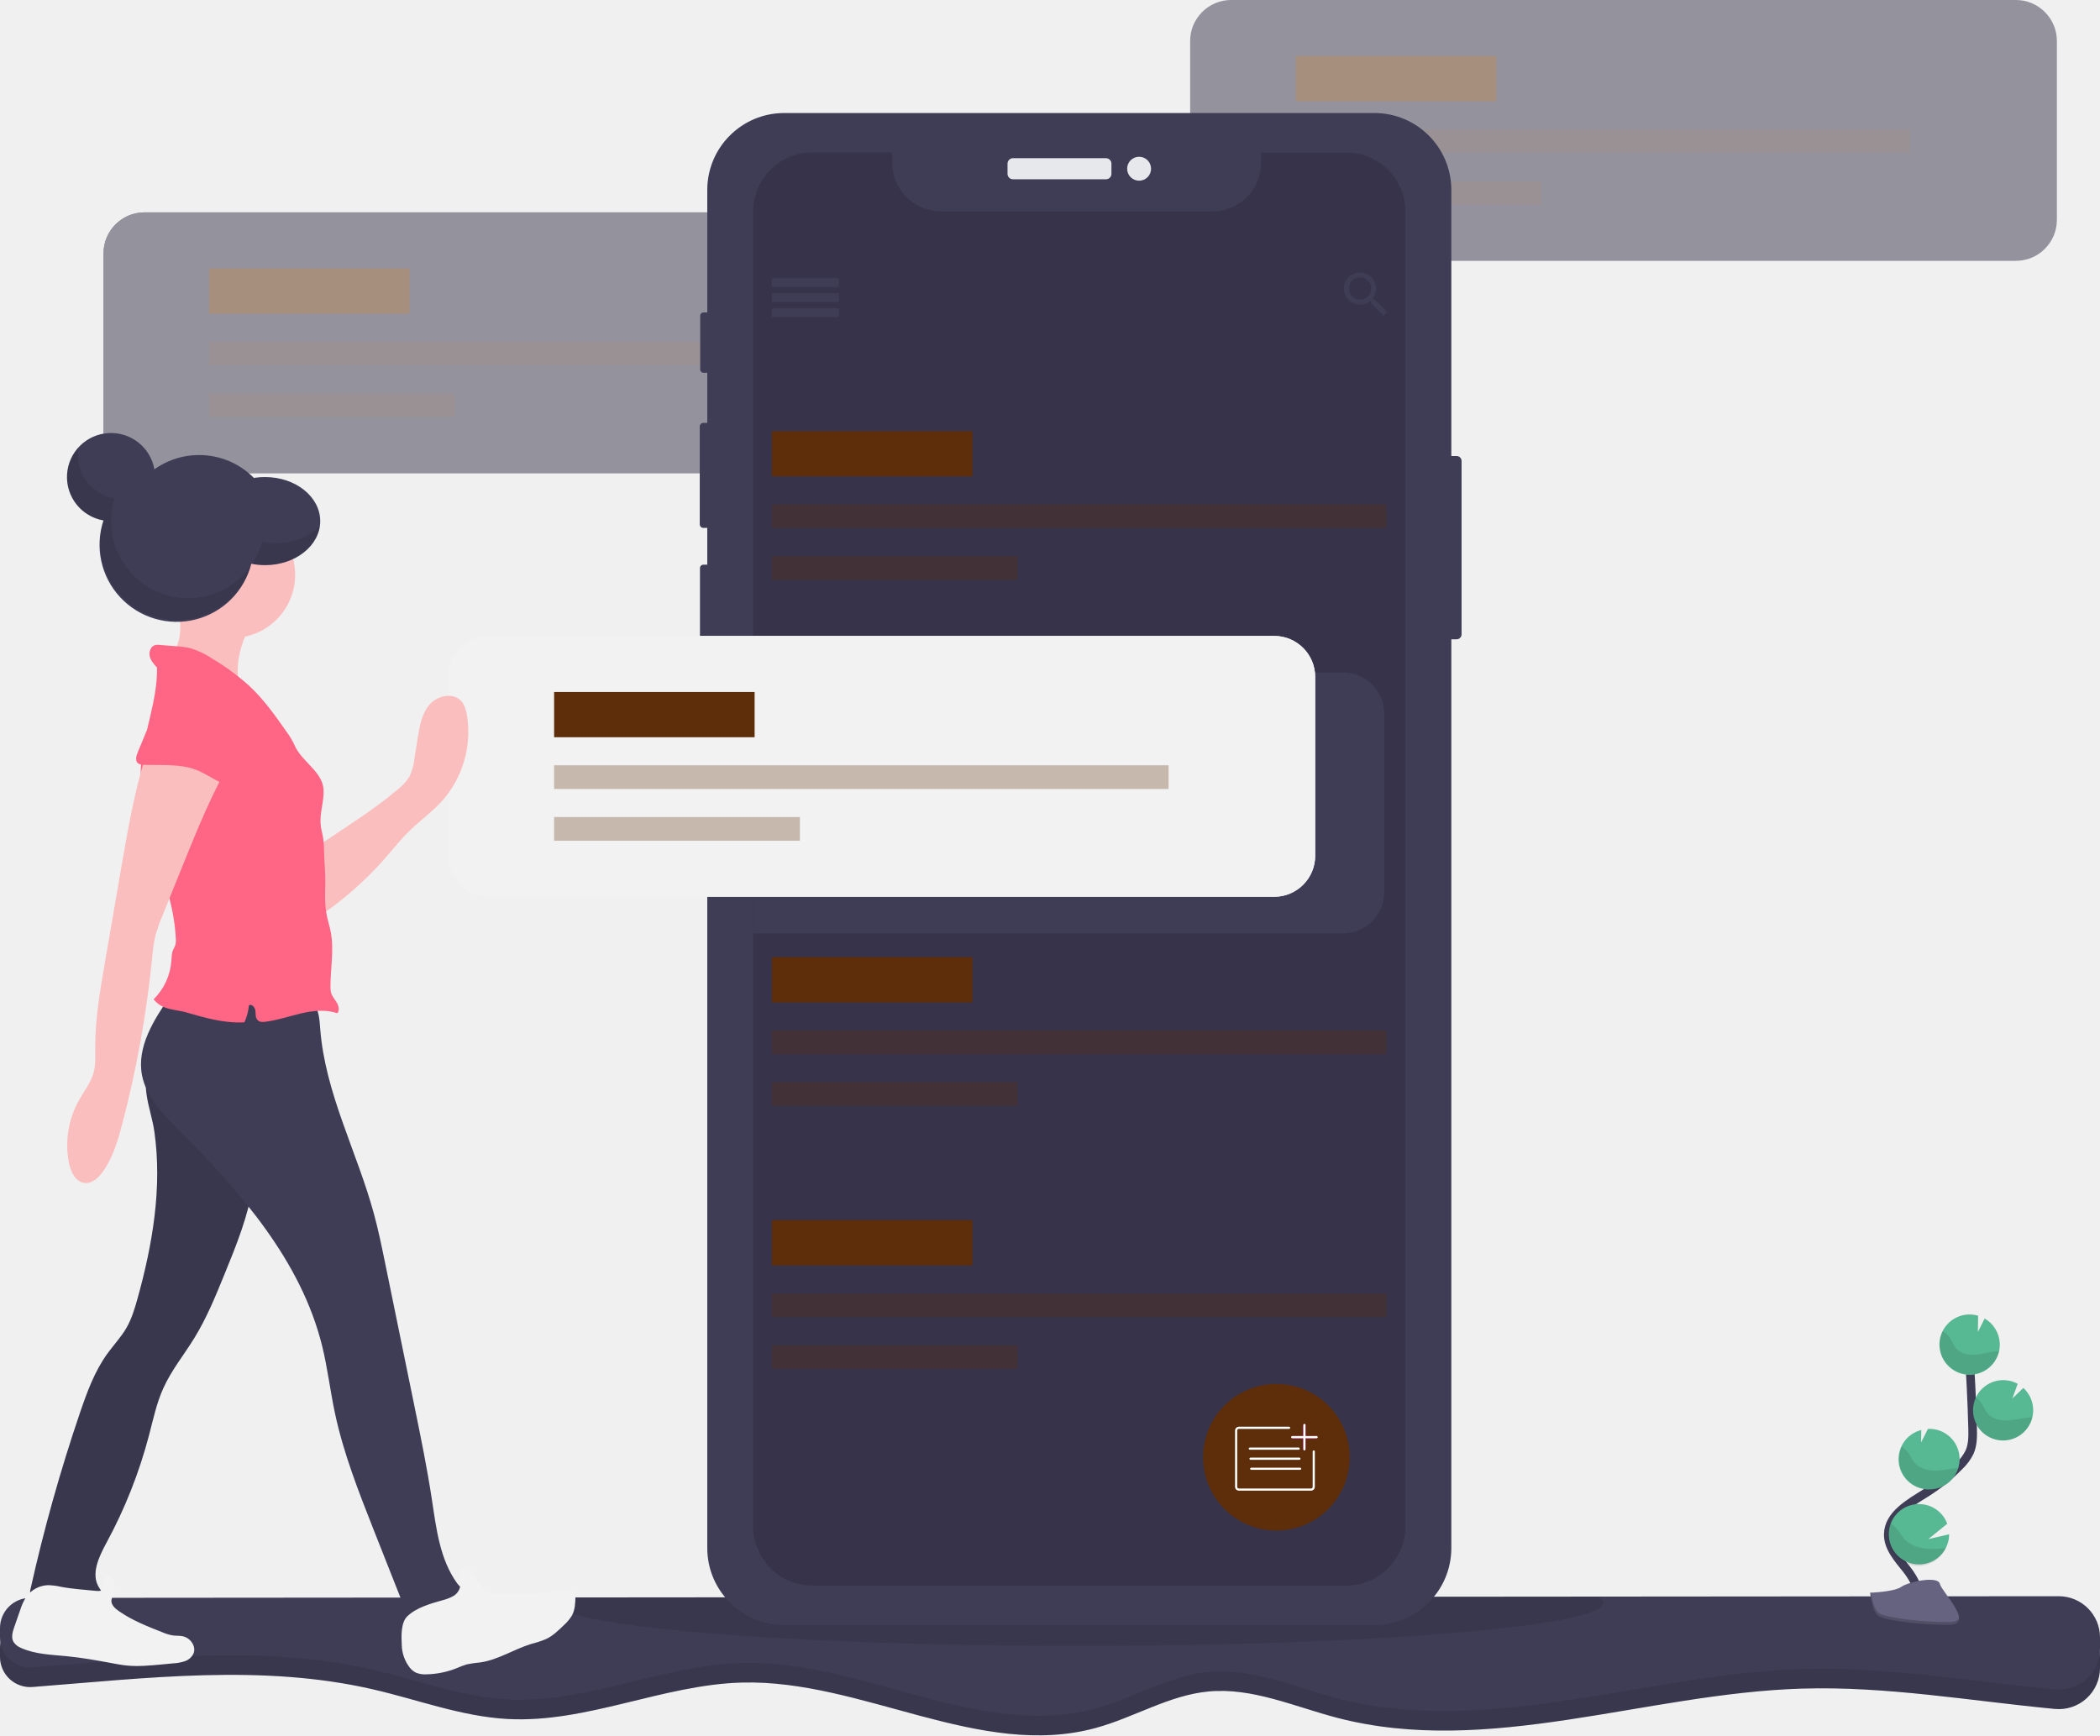
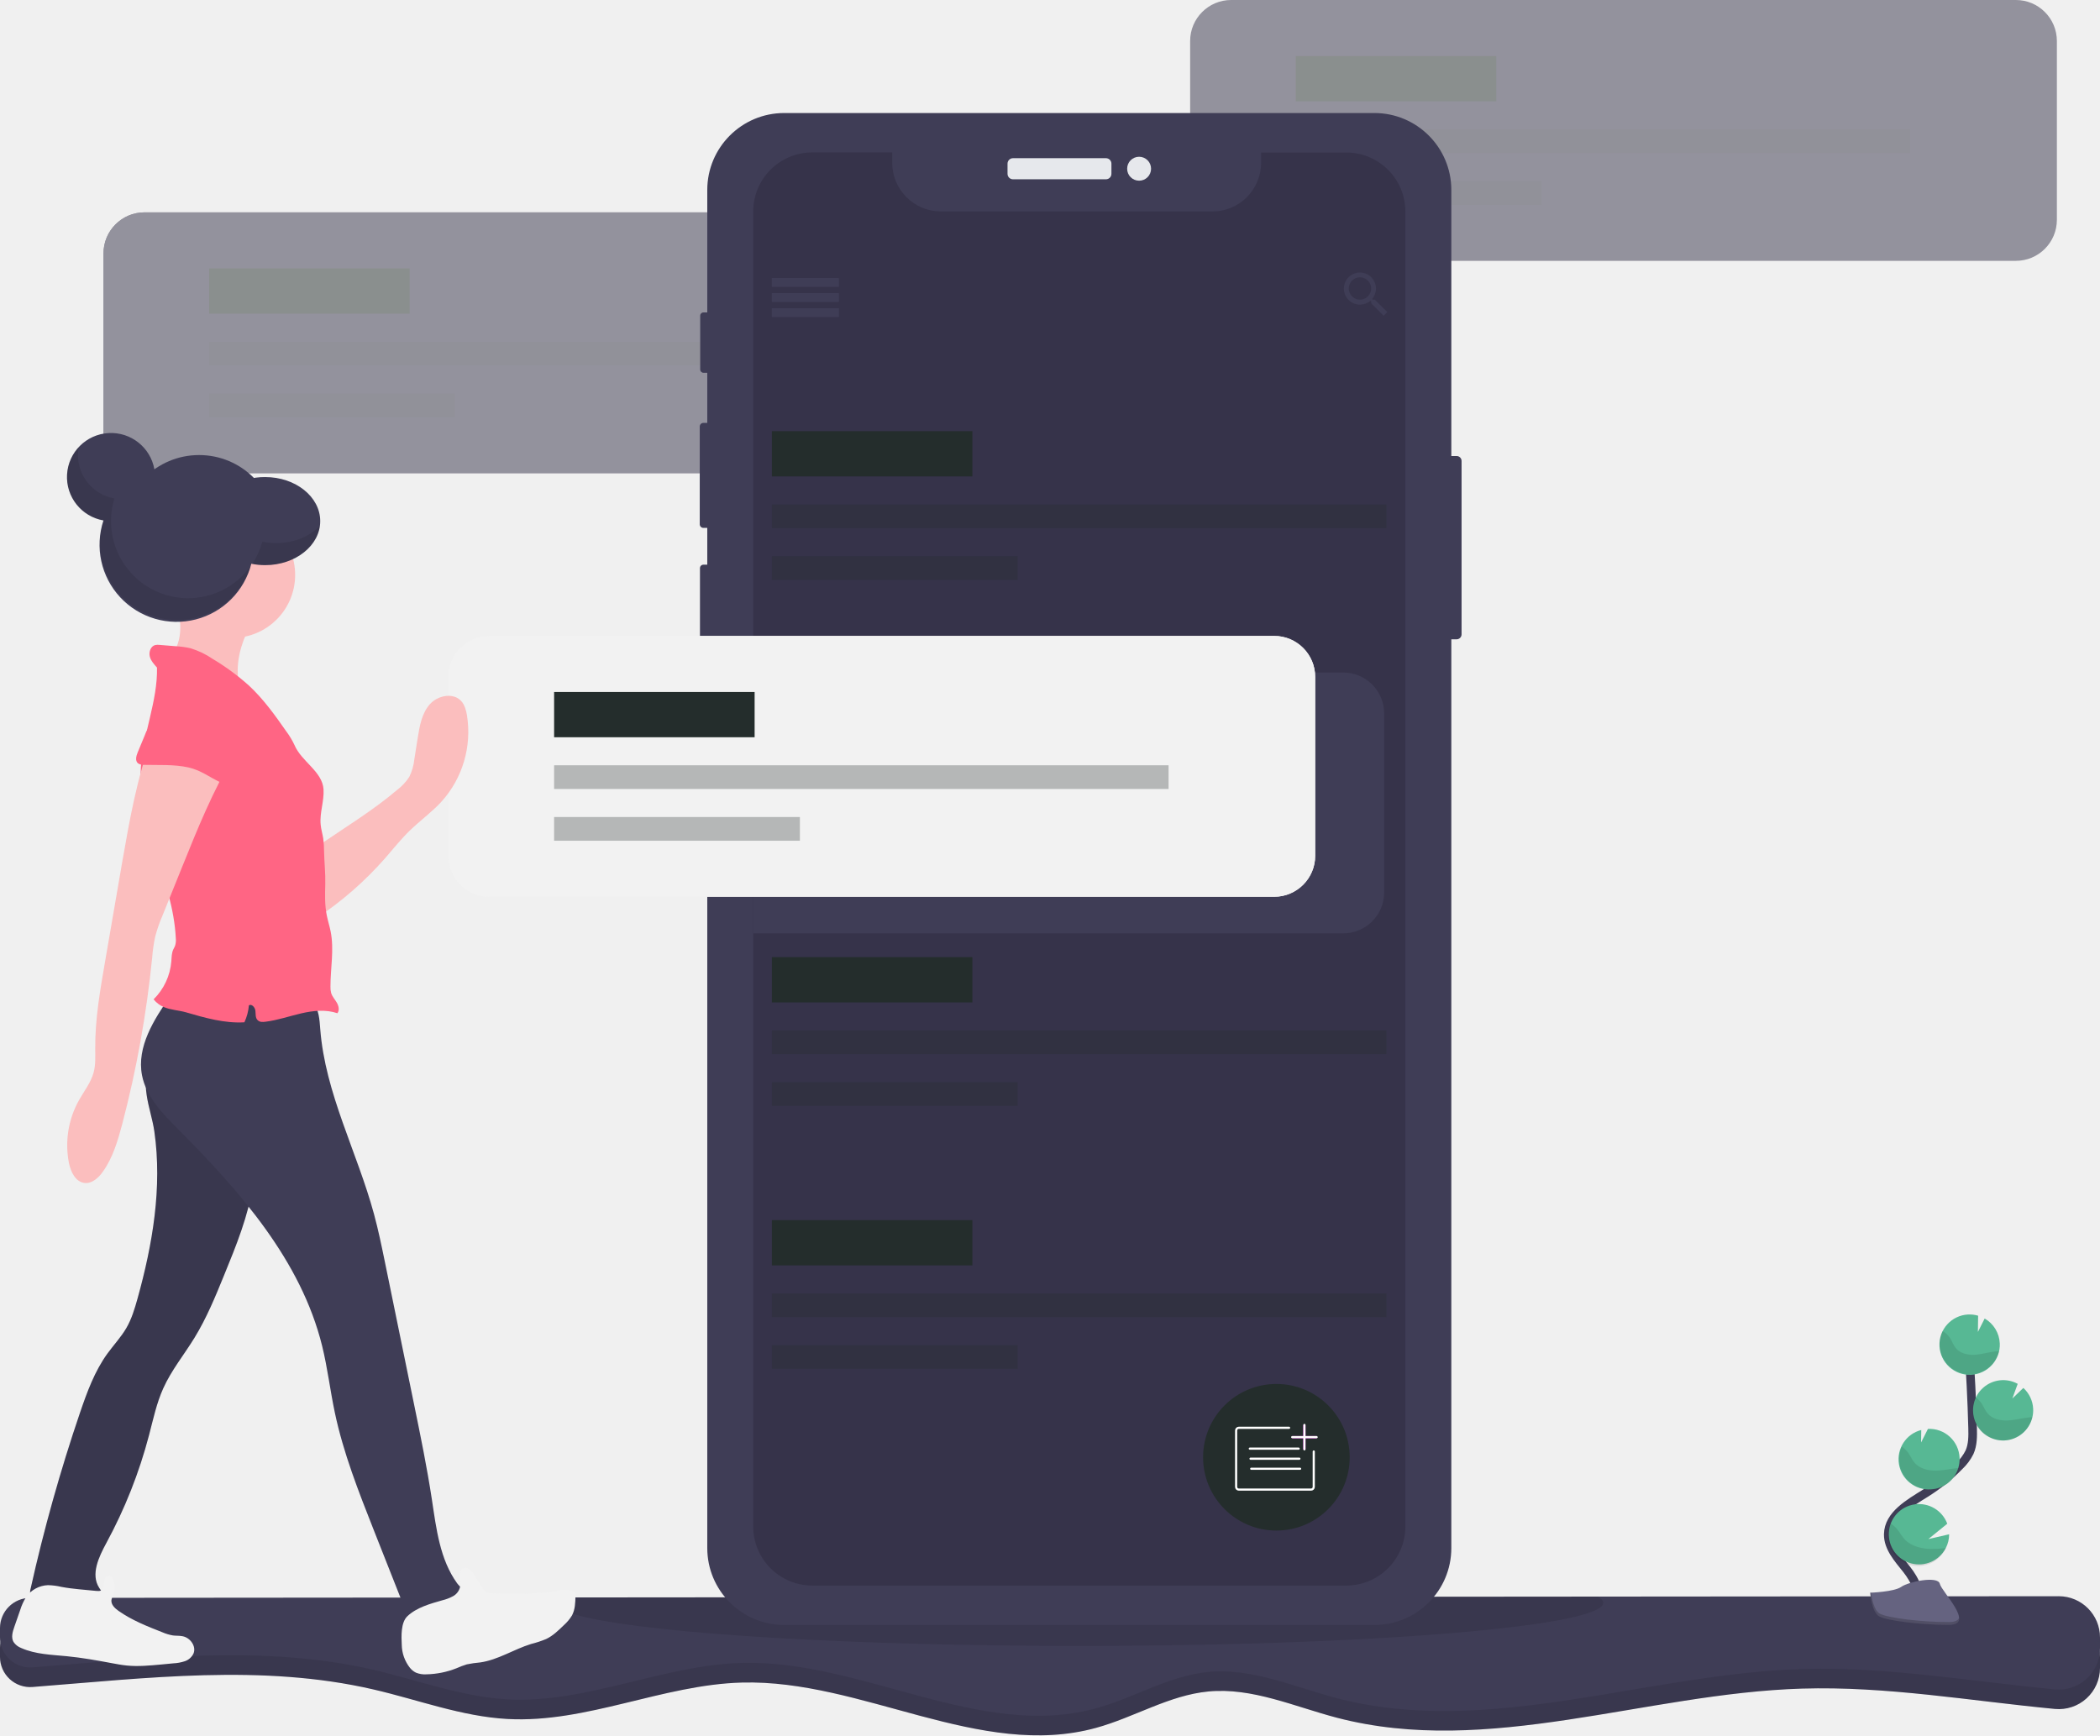
<svg xmlns="http://www.w3.org/2000/svg" data-name="Layer 1" width="974" height="805.02" viewBox="0 0 974 805.02">
  <path d="M974 768.75v5a19.11 19.11 0 01-20.91 19c-39.15-3.72-78.12-10.64-117.4-9.43-72.42 2.21-145.44 31.83-215.54 13.53-19.77-5.16-39.32-14.13-59.66-12.2-18.25 1.73-34.49 12.05-52.17 16.89C454.55 816.3 399.8 779 344.06 780.51c-36.74 1-71.92 18.89-108.62 16.9-21.27-1.14-41.53-8.92-62.28-13.71-51.66-11.94-104.86-5.27-158.09-1.13A14 14 0 010 768.64v-4.28a14 14 0 0114-14l940.92-.76A19.11 19.11 0 01974 768.75z" fill="#3f3d56" />
  <path d="M974 768.75v5a19.11 19.11 0 01-20.91 19c-39.15-3.72-78.12-10.64-117.4-9.43-72.42 2.21-145.44 31.83-215.54 13.53-19.77-5.16-39.32-14.13-59.66-12.2-18.25 1.73-34.49 12.05-52.17 16.89C454.55 816.3 399.8 779 344.06 780.51c-36.74 1-71.92 18.89-108.62 16.9-21.27-1.14-41.53-8.92-62.28-13.71-51.66-11.94-104.86-5.27-158.09-1.13A14 14 0 010 768.64v-4.28a14 14 0 0114-14l940.92-.76A19.11 19.11 0 01974 768.75z" opacity=".1" />
  <path d="M974 759.61v5a20.39 20.39 0 01-.11 2.08 19.11 19.11 0 01-20.8 17c-39.15-3.73-78.12-10.65-117.4-9.44-72.42 2.22-145.44 31.84-215.54 13.53-19.77-5.16-39.32-14.13-59.66-12.2-18.25 1.73-34.49 12.05-52.17 16.9-53.77 14.72-108.52-22.58-164.26-21.08-36.74 1-71.92 18.89-108.62 16.91-21.27-1.15-41.53-8.92-62.28-13.72-51.65-11.93-104.86-5.26-158.09-1.12a14 14 0 01-14.86-11.5 13.7 13.7 0 01-.21-2.46v-4.28a14 14 0 0114-14l235.83-.19 481.81-.4 223.28-.18A19.11 19.11 0 01974 759.61z" fill="#3f3d56" />
  <path d="M743.59 743.51c0 2.21-4.36 4.33-12.4 6.32-32.19 7.95-123.19 13.68-230.6 13.68-105.67 0-195.58-5.55-229-13.31-9-2.09-14-4.34-14-6.69 0-.82.6-1.63 1.78-2.43l481.81-.4c1.59.93 2.41 1.83 2.41 2.83z" opacity=".1" />
  <g opacity=".5">
    <rect x="552" width="402" height="121" rx="19.03" fill="#36334a" />
-     <path fill="#5e2e0a" d="M601 26h93v21h-93z" />
-     <path fill="#5e2e0a" opacity=".3" d="M601 60h285v11H601zm0 24h114v11H601z" />
+     <path fill="#242d2c" d="M601 26h93v21h-93z" />
+     <path fill="#242d2c" opacity=".3" d="M601 60h285v11H601zm0 24h114v11H601z" />
  </g>
  <g opacity=".5">
    <rect x="48" y="98.51" width="402" height="121" rx="19.03" fill="#36334a" />
    <path fill="#36334a" d="M97 124.51h93v21H97zm0 34h285v11H97zm0 24h114v11H97z" />
    <rect x="48" y="98.51" width="402" height="121" rx="19.03" fill="#36334a" />
-     <path fill="#5e2e0a" d="M97 124.51h93v21H97z" />
-     <path fill="#5e2e0a" opacity=".3" d="M97 158.51h285v11H97zm0 24h114v11H97z" />
+     <path fill="#242d2c" d="M97 124.51h93v21H97z" />
+     <path fill="#242d2c" opacity=".3" d="M97 158.51h285v11H97zm0 24h114v11H97z" />
  </g>
  <rect x="667.58" y="211.54" width="10.31" height="85.02" rx="2.29" fill="#3f3d56" />
  <rect x="324.76" y="144.93" width="5.79" height="27.99" rx="1.5" fill="#3f3d56" />
  <rect x="324.55" y="196.17" width="6.52" height="48.72" rx="1.69" fill="#3f3d56" />
  <rect x="324.65" y="261.94" width="6.21" height="49.14" rx="1.61" fill="#3f3d56" />
  <rect x="328.04" y="52.43" width="345.1" height="701.37" rx="35.69" fill="#3f3d56" />
  <rect x="467.3" y="73.38" width="48.19" height="9.79" rx="2.54" fill="#e6e8ec" />
  <circle cx="528.33" cy="78.27" r="5.55" fill="#e6e8ec" />
  <path d="M651.83 98.11v610a27.41 27.41 0 01-27.41 27.4H376.76a27.41 27.41 0 01-27.41-27.4v-610a27.41 27.41 0 0127.41-27.41h37.06v4.81a22.58 22.58 0 0022.57 22.57h126a22.57 22.57 0 0022.52-22.57v-4.76h39.51a27.41 27.41 0 0127.41 27.36z" fill="#36334a" />
  <path fill="#3f3d56" d="M358 129h31v4h-31zm0 7h31v4h-31zm0 7h31v4h-31z" />
  <path fill="#3f3d56" d="M358 129h31v4h-31zm0 7h31v4h-31zm0 7h31v4h-31zm279.66-4h-.91l-.35-.29a7.61 7.61 0 001.78-4.89 7.44 7.44 0 10-7.4 7.48 7.73 7.73 0 004.88-1.78l.34.29v.92l5.74 5.75 1.72-1.72zm-6.88 0a5.18 5.18 0 115.16-5.18 5.15 5.15 0 01-5.16 5.18z" />
-   <path fill="#5e2e0a" d="M358 200h93v21h-93z" />
-   <path fill="#5e2e0a" opacity=".3" d="M358 234h285v11H358zm0 24h114v11H358z" />
-   <path fill="#5e2e0a" d="M358 444h93v21h-93z" />
-   <path fill="#5e2e0a" opacity=".3" d="M358 478h285v11H358zm0 24h114v11H358z" />
-   <path fill="#5e2e0a" d="M358 566h93v21h-93z" />
-   <path fill="#5e2e0a" opacity=".3" d="M358 600h285v11H358zm0 24h114v11H358z" />
-   <circle cx="592" cy="676" r="34" fill="#5e2e0a" />
+   <path fill="#242d2c" d="M358 200h93v21h-93z" />
+   <path fill="#242d2c" opacity=".3" d="M358 234h285v11H358zm0 24h114v11H358z" />
+   <path fill="#242d2c" d="M358 444h93v21h-93z" />
+   <path fill="#242d2c" opacity=".3" d="M358 478h285v11H358zm0 24h114v11H358z" />
+   <path fill="#242d2c" d="M358 566h93v21h-93z" />
+   <path fill="#242d2c" opacity=".3" d="M358 600h285v11H358zm0 24h114v11H358z" />
+   <circle cx="592" cy="676" r="34" fill="#242d2c" />
  <path d="M609.33 673.32v16.43a1.25 1.25 0 01-1.25 1.25h-33.5a1.25 1.25 0 01-1.25-1.25v-26.17a1.25 1.25 0 011.25-1.25h23.31M579.67 672h22.66M580 676.67h22.67m-22.34 4.66H603" fill="none" stroke="#fff" stroke-linecap="round" stroke-miterlimit="10" />
  <path fill="none" stroke="#f0f" stroke-miterlimit="10" d="M605 661v11.33m5.67-5.66h-11.34" />
  <path fill="none" stroke="#fff" stroke-linecap="round" stroke-miterlimit="10" d="M605 661v11.33m5.67-5.66h-11.34" />
  <path d="M888.6 745.17c3-5.51-.4-12.27-4.29-17.18s-8.61-10-8.51-16.29c.15-9 9.7-14.31 17.33-19.09a84 84 0 0015.56-12.51 22.8 22.8 0 004.78-6.4c1.58-3.52 1.54-7.52 1.44-11.37q-.51-19.26-1.91-38.49" fill="none" stroke="#3f3d56" stroke-miterlimit="10" stroke-width="4" />
  <path d="M927.51 623.14a14 14 0 00-7-11.5l-3.14 6.22.1-7.53a14.22 14.22 0 00-4.63-.56 14 14 0 1014.68 13.37zm-25.03 94.99a14 14 0 11.68-11.3l-8.77 7.13 9.65-2.23a14 14 0 01-1.56 6.4zm-6.93-27.25a14 14 0 01-4.45-27.53l-.08 5.78 3.18-6.29a14 14 0 0114.67 13.36 13.84 13.84 0 01-.6 4.79 14 14 0 01-12.72 9.89zm34.07-22.67a14 14 0 116.21-26.27l-2.48 6.8 5.1-4.9a14 14 0 014.55 9.67 13.79 13.79 0 01-.35 3.87 14 14 0 01-13.03 10.83z" fill="#57b894" />
  <path d="M925.62 626.88c-3.24.35-6.39 1.36-9.64 1.56s-6.82-.57-8.88-3.1c-1.1-1.36-1.66-3.08-2.59-4.57a10 10 0 00-3.54-3.33 14 14 0 1026.24 9.32q-.79.03-1.59.12zm4 41.33a14 14 0 01-13.35-20 10.37 10.37 0 012.82 2.82c1 1.51 1.61 3.26 2.78 4.64 2.19 2.57 5.92 3.41 9.31 3.26s6.66-1.12 10-1.43c.47 0 .94-.07 1.42-.08a14 14 0 01-12.98 10.79zm-34.07 22.67a14 14 0 01-13.46-19.76 11.48 11.48 0 013 2.85c1.09 1.54 1.77 3.32 3.05 4.74 2.37 2.63 6.35 3.56 9.93 3.48s6.83-.93 10.28-1.2a14 14 0 01-12.8 9.89zm6.93 27.25a14.017 14.017 0 01-25.59-11.45 13.84 13.84 0 013.08 2.75c1.34 1.62 2.22 3.47 3.76 5 2.87 2.82 7.5 4 11.63 4.09a60 60 0 007.12-.39z" opacity=".1" />
  <path d="M867.43 738.82s11.08-.34 14.42-2.72 17-5.21 17.86-1.4 16.65 19 4.15 19.06-29.06-1.94-32.4-4-4.03-10.94-4.03-10.94z" fill="#656380" />
  <path d="M904.08 752.44c-12.51.1-29.06-1.95-32.39-4-2.54-1.55-3.55-7.09-3.89-9.65h-.37s.7 8.94 4 11 19.89 4.07 32.4 4c3.61 0 4.85-1.31 4.78-3.21-.47 1.12-1.84 1.83-4.53 1.86z" opacity=".2" />
  <path d="M642 331.03v82.94a19 19 0 01-19 19H349.35v-121H623a19 19 0 0119 19.06z" fill="#3f3d56" />
  <rect x="208" y="295" width="402" height="121" rx="19.03" fill="#f2f2f2" />
  <rect x="208" y="295" width="402" height="121" rx="19.03" fill="#f2f2f2" />
-   <path fill="#5e2e0a" d="M257 321h93v21h-93z" />
-   <path fill="#5e2e0a" opacity=".3" d="M257 355h285v11H257zm0 24h114v11H257z" />
+   <path fill="#242d2c" d="M257 321h93v21h-93z" />
+   <path fill="#242d2c" opacity=".3" d="M257 355h285v11H257zm0 24h114v11H257z" />
  <circle cx="92.34" cy="246.84" r="35.75" fill="#3f3d56" />
  <path d="M71.6 524.94c3.69 25.89-.81 52.29-7.82 77.48-1.31 4.69-2.72 9.42-5.17 13.63s-5.86 7.83-8.74 11.79c-6 8.26-9.52 18-12.81 27.64a779.65 779.65 0 00-22.82 81.32 5.57 5.57 0 000 3.47c.87 2 3.51 2.26 5.68 2.25l28.06-.15c1-1.92-.85-4-2-5.84-4-6.22-.16-14.3 3.37-20.81a223.74 223.74 0 0019.78-50c1.92-7.33 3.48-14.82 6.6-21.73 3.77-8.38 9.68-15.59 14.48-23.43 5.58-9.11 9.65-19 13.69-28.93 5.64-13.78 11.33-27.73 13.55-42.45 2.09-13.82 1.06-27.9-.3-41.81a2.64 2.64 0 00-3.06-3l-37.65-1.94c-7.76-.4-9.6-2.1-8.42 5.52.82 5.69 2.76 11.23 3.58 16.99z" fill="#3f3d56" />
  <path d="M71.6 524.94c3.69 25.89-.81 52.29-7.82 77.48-1.31 4.69-2.72 9.42-5.17 13.63s-5.86 7.83-8.74 11.79c-6 8.26-9.52 18-12.81 27.64a779.65 779.65 0 00-22.82 81.32 5.57 5.57 0 000 3.47c.87 2 3.51 2.26 5.68 2.25l28.06-.15c1-1.92-.85-4-2-5.84-4-6.22-.16-14.3 3.37-20.81a223.74 223.74 0 0019.78-50c1.92-7.33 3.48-14.82 6.6-21.73 3.77-8.38 9.68-15.59 14.48-23.43 5.58-9.11 9.65-19 13.69-28.93 5.64-13.78 11.33-27.73 13.55-42.45 2.09-13.82 1.06-27.9-.3-41.81a2.64 2.64 0 00-3.06-3l-37.65-1.94c-7.76-.4-9.6-2.1-8.42 5.52.82 5.69 2.76 11.23 3.58 16.99z" opacity=".1" />
  <path d="M79 461.99c-7.65 11-15.67 23.66-13.13 36.83 1.93 10 9.55 17.75 16.74 25 28.74 28.86 57 60.92 66.78 100.47 2.52 10.22 3.74 20.71 5.91 31 3.94 18.7 11 36.58 18 54.35l18.72 47.38a28.36 28.36 0 0027.1-18c-2.46-.19-5.67-2.57-7.11-4.57-8-11.07-9.64-25.31-11.69-38.81-2.27-14.92-5.3-29.72-8.34-44.51l-13.4-65.42c-1.55-7.55-3.1-15.11-5.12-22.54-7.82-28.83-22.64-56-24.93-85.81-.34-4.38-.55-9.19-3.52-12.44-3.12-3.43-8.24-4-12.87-4.27-18.73-1.24-34.89-3.07-53.14 1.34z" fill="#3f3d56" />
  <path d="M28.47 736.13a29.86 29.86 0 00-6.22-.8 12.92 12.92 0 00-10.16 5.55 25.25 25.25 0 00-2.73 6l-2.71 7.78c-.8 2.28-1.58 4.91-.39 7a7.42 7.42 0 003.64 2.85c6.56 2.92 13.95 3.08 21.1 3.78 6.94.68 13.82 1.9 20.67 3.19 2.36.44 4.71.89 7.1 1.13 5.34.54 10.72 0 16.06-.48l5.51-.53a19.84 19.84 0 005.42-1 6.83 6.83 0 004-3.59c1.36-3.37-1.56-7.36-5.13-8-1.45-.29-2.95-.16-4.42-.35a20.88 20.88 0 01-4.84-1.45c-7.05-2.77-14.17-5.57-20.37-9.93-1.72-1.21-3.52-2.9-3.33-5a10.19 10.19 0 01.89-2.59 9.46 9.46 0 00.08-6.69c-.34-.92-1-1.89-1.93-2-2.64-.32-2.32 3.53-2.71 5-.53 2-1.49 2.18-3.37 2-5.4-.58-10.8-.85-16.16-1.87zm157.87 26.83a17.65 17.65 0 003.82 10.75 8.36 8.36 0 002.72 2.19 10.92 10.92 0 004.95.79 40.05 40.05 0 0013.89-2.81 39.7 39.7 0 014.8-1.81 53.88 53.88 0 016.24-.9c8.27-1.19 15.53-6.07 23.52-8.54a49.45 49.45 0 007-2.3c3.16-1.49 5.72-4 8.23-6.43a19.89 19.89 0 003.78-4.52c1.47-2.74 1.56-6 1.62-9.1a2.59 2.59 0 00-.24-1.41 2.1 2.1 0 00-.9-.71c-2.43-1.2-5.31-.6-8-.13-9.72 1.73-19.67 1.41-29.54 1.09a4.29 4.29 0 01-4.54-2.59l-3.75-6c-1.07-1.72-2.77-3.69-4.71-3.1-1.55.47-2.18 2.37-2.12 4s.56 3.25.25 4.84a6.61 6.61 0 01-3.2 4.16 20.44 20.44 0 01-5 1.92c-5.52 1.56-11.94 3.33-16.21 7.39-3.09 2.92-2.8 9.37-2.61 13.22z" fill="#f2f2f2" />
  <path d="M184.4 366.26a23.17 23.17 0 005.46-5.94 24.21 24.21 0 002.33-8.21l1.57-9.92c.87-5.47 1.89-11.26 5.54-15.43s10.92-5.66 14.63-1.54c1.62 1.79 2.26 4.25 2.66 6.64a48.34 48.34 0 01-11.82 40c-4.49 4.92-10 8.83-14.75 13.48-4.14 4-7.73 8.59-11.55 12.94a159.42 159.42 0 01-31.47 27.5c.14-7.44 1.09-15.42 0-22.81-.81-5.34-3-8.22 2.17-11.71 12-8.16 24.11-15.54 35.23-25zM83.56 293.08c-.39 5.32-2.6 10.76-7 13.83q18.69 6.54 36.87 14.42c-2.34-2.25-3.05-5.7-3.16-8.94-.31-8.47 2.62-16.8 6.9-24.1a5.85 5.85 0 001.13-3.18c-.14-2.36-2.94-3.45-5.24-4a128.86 128.86 0 00-23.92-3.47c-3.45-.11-7.54-1.2-6.76 3.19.74 4.1 1.49 8.1 1.18 12.25z" fill="#fbbebe" />
  <circle cx="107.66" cy="266.7" r="29.23" fill="#fbbebe" />
  <path d="M136.6 345.65a35.36 35.36 0 00-3.71-6.22c-5.3-7.61-10.74-15.21-17.54-21.51a109.19 109.19 0 00-16.65-12.23 37.79 37.79 0 00-10.42-5 40.77 40.77 0 00-6.69-.91l-7.59-.62a6.21 6.21 0 00-2 .06c-2.06.52-3 3.08-2.56 5.15s2 3.75 3.38 5.32c.34 15.49-6.55 30.77-7.48 46.24-1.63 27 14.88 52.21 16.2 79.28a8.55 8.55 0 01-.38 3.63c-.22.56-.55 1.07-.8 1.62-.78 1.7-.75 3.63-.89 5.5a27.94 27.94 0 01-8.23 17.62 12.23 12.23 0 004.64 3.54c3.19 1.39 7 1.51 10.39 2.48 8.84 2.58 17.9 5.18 27.09 4.63a23.9 23.9 0 002.09-7.87c1.3-.81 2.8.92 3 2.44s-.09 3.29 1 4.39 2.47.93 3.8.76c5.61-.71 11-2.6 16.5-3.87s11.38-1.88 16.73-.06c1.08-1.37.62-3.4-.26-4.9s-2.13-2.82-2.63-4.49a10.08 10.08 0 01-.32-2.95c0-8.55 1.76-17.19.09-25.58-.49-2.46-1.27-4.86-1.77-7.33-1-4.79-.85-9.73-.72-14.62s-.46-10.18-.56-15.14a48.29 48.29 0 00-.4-6.13c-.34-2.13-1-4.21-1.18-6.36-.54-5.46 1.66-10.88 1.33-16.36-.55-8.32-10.22-12.84-13.46-20.51z" fill="#ff6584" />
  <path d="M70.63 341.73c-7.08 18.78-10.54 38.7-14 58.48l-8 46.46c-2.27 13.13-4.55 26.34-4.46 39.66 0 3.74.24 7.55-.74 11.16-1.28 4.74-4.46 8.69-6.87 13a42.78 42.78 0 00-4.6 28.93c.82 4.15 3.06 8.86 7.27 9.34 3.46.38 6.45-2.37 8.47-5.21 4.64-6.51 6.94-14.37 9-22.11a500.11 500.11 0 0013.87-77.09 75.06 75.06 0 011.39-9.8 69.54 69.54 0 013.38-9.76q4.59-11.38 9.19-22.76c7.07-17.53 14.18-35.14 23.89-51.36-9.6-2.76-19.59-6-29.19-8.73-2.77-.82-5.74-.33-8.6-.21z" fill="#fbbebe" />
  <path d="M87.27 355.97c-6.72-1.45-13.67-1-20.53-1.17a4.43 4.43 0 01-2.76-.72c-1.39-1.19-.8-3.42-.1-5.11l3.32-8a11.64 11.64 0 012.66-4.42c1.69-1.5 4.07-1.87 6.31-2.14 7.29-.84 14.79-1.12 21.86.85s13.72 6.45 16.88 13.08c1.32 2.76 1.93 6.24.18 8.75-2.6 3.73-8.43 7.9-12.78 5.86-5.21-2.44-9.2-5.71-15.04-6.98z" fill="#ff6584" />
  <path d="M123 221.3a29.52 29.52 0 00-16.28 4.69 35.75 35.75 0 00-35.1-8.22A20.43 20.43 0 1048 241.42a35.75 35.75 0 1068.57 20.09 32 32 0 006.41.65c14.1 0 25.54-9.15 25.54-20.43S137.08 221.3 123 221.3z" fill="#3f3d56" />
  <path d="M128.09 251.94a31.1 31.1 0 01-6.41-.65 35.57 35.57 0 01-4.68 10.29 32.11 32.11 0 006 .58c13.18 0 24-8 25.39-18.24-4.69 4.88-12.04 8.02-20.3 8.02zm-40.86 25.57a35.8 35.8 0 01-34.18-46.28 20.43 20.43 0 01-16.89-20.12 20.09 20.09 0 01.33-3.66 20.43 20.43 0 0011.46 34 35.75 35.75 0 0068.29 21.18 35.68 35.68 0 01-29.01 14.88z" opacity=".1" />
</svg>
